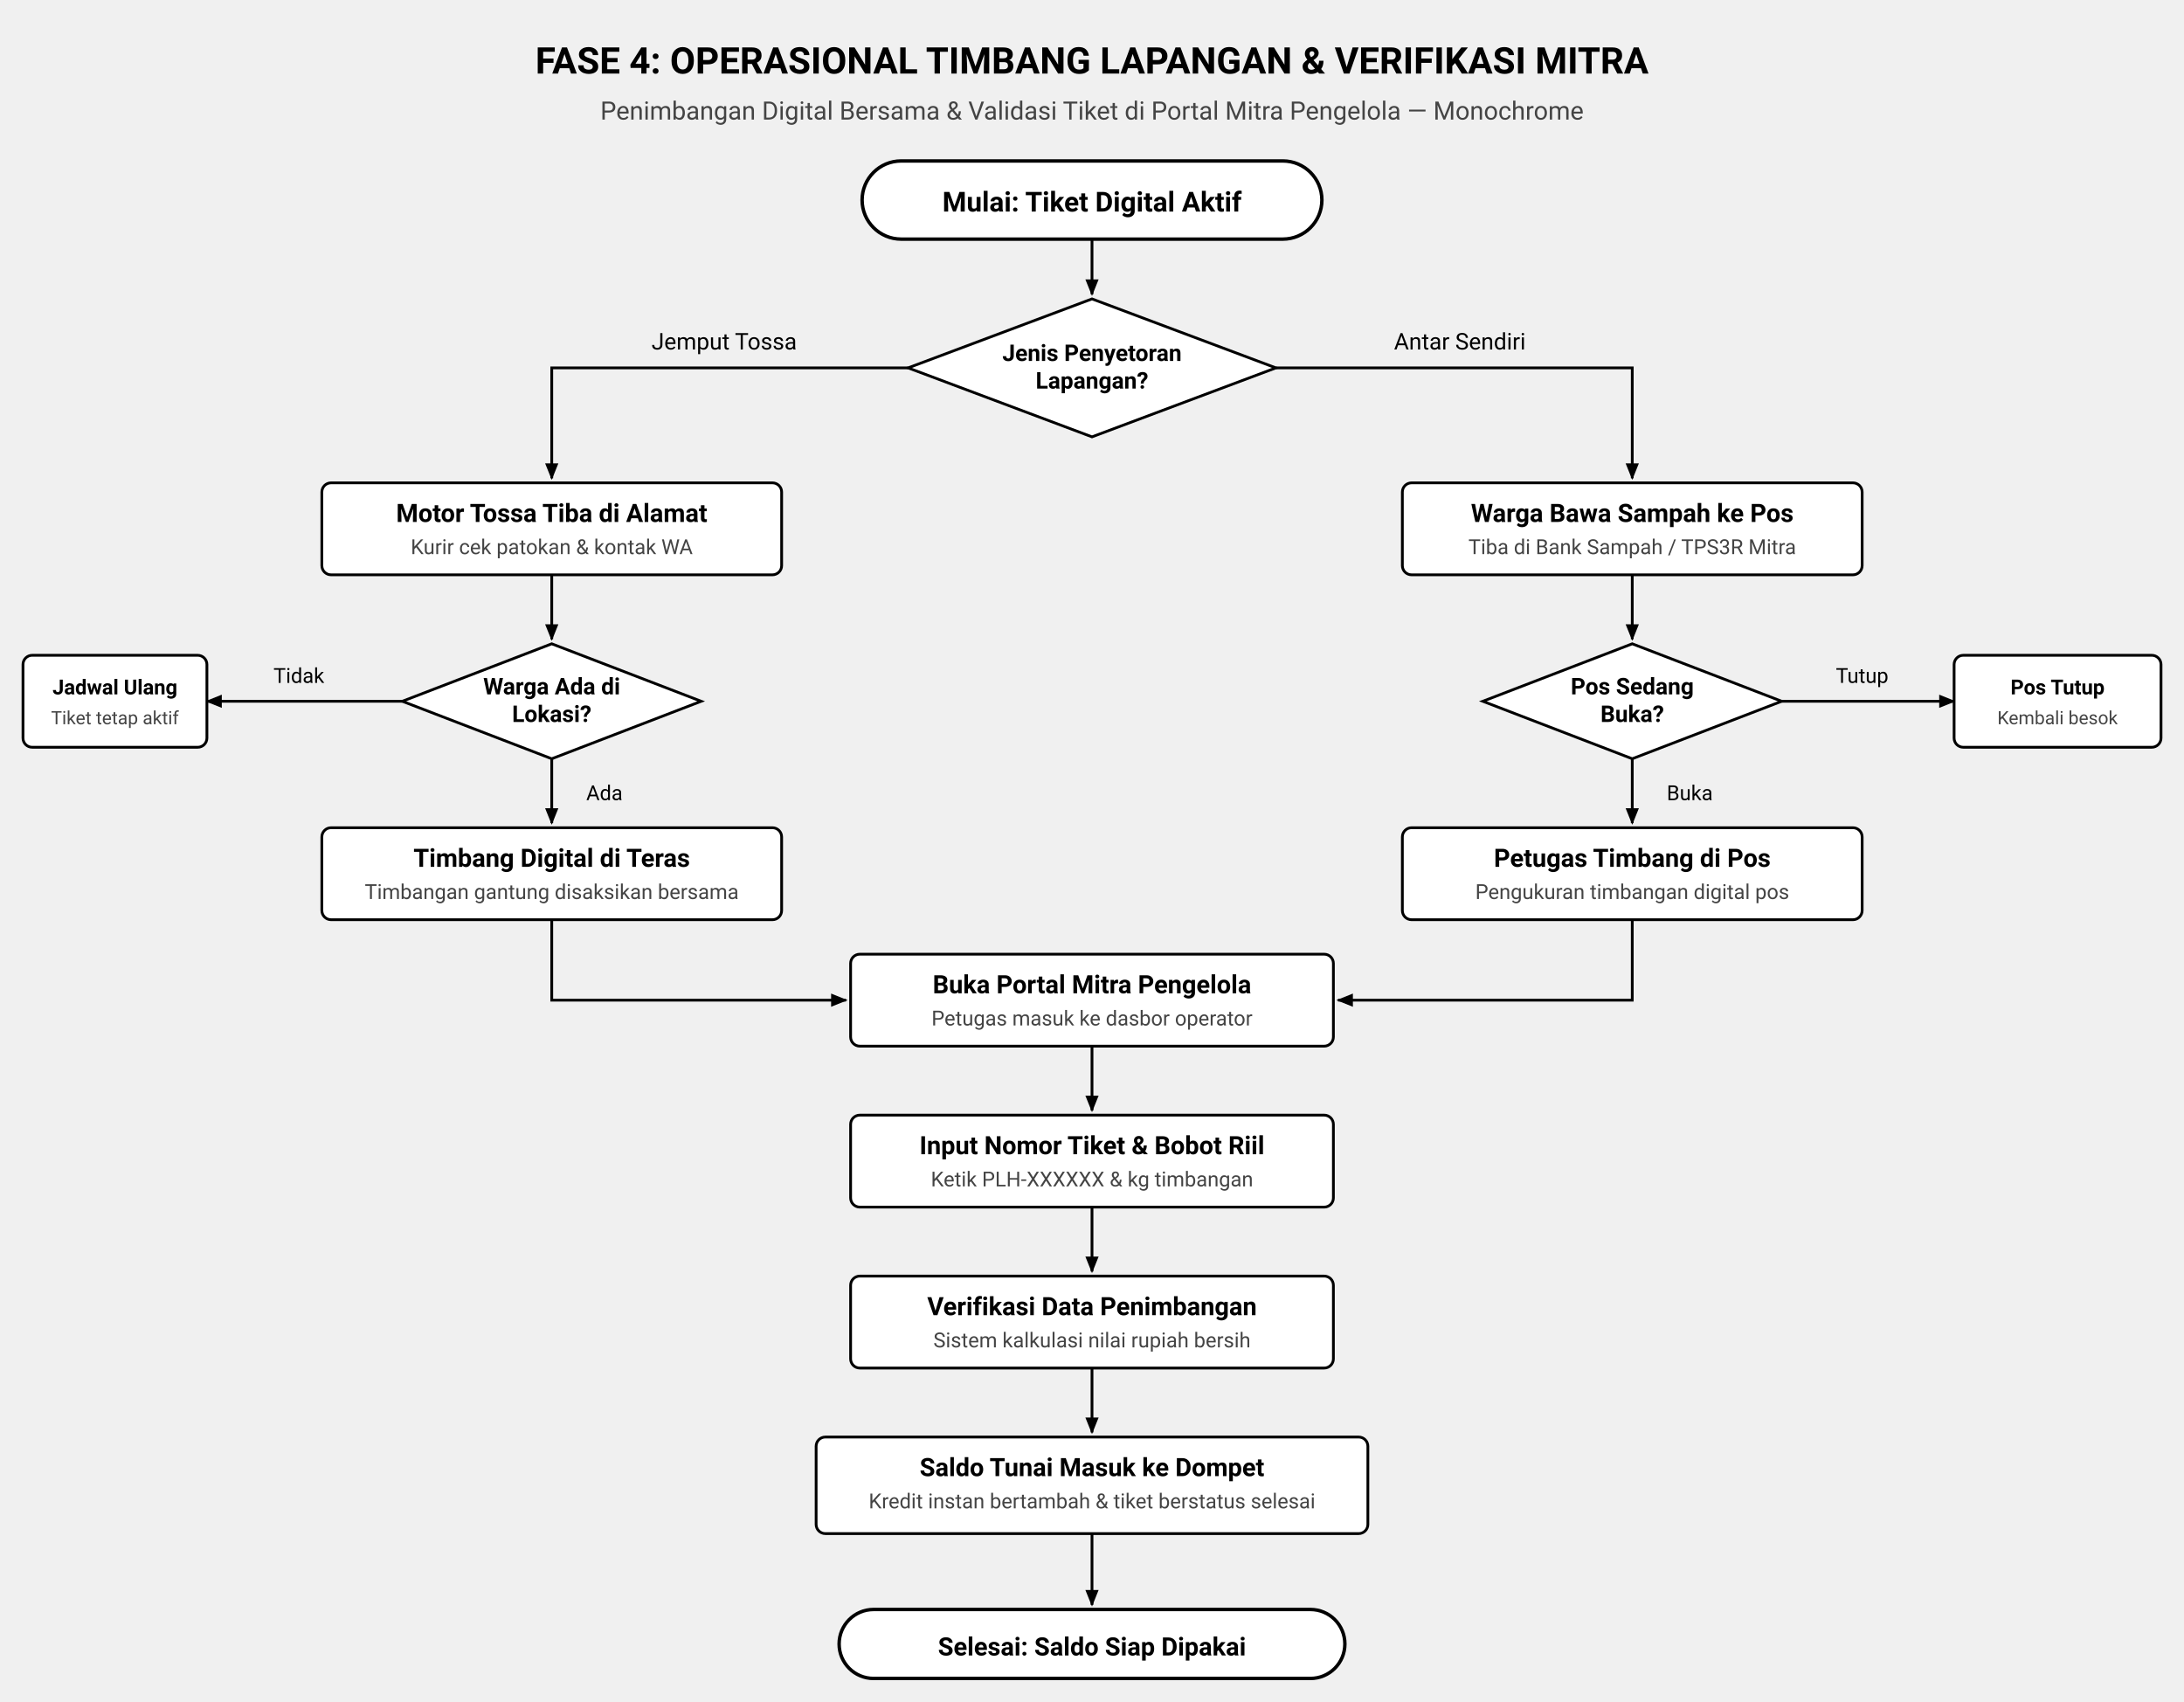
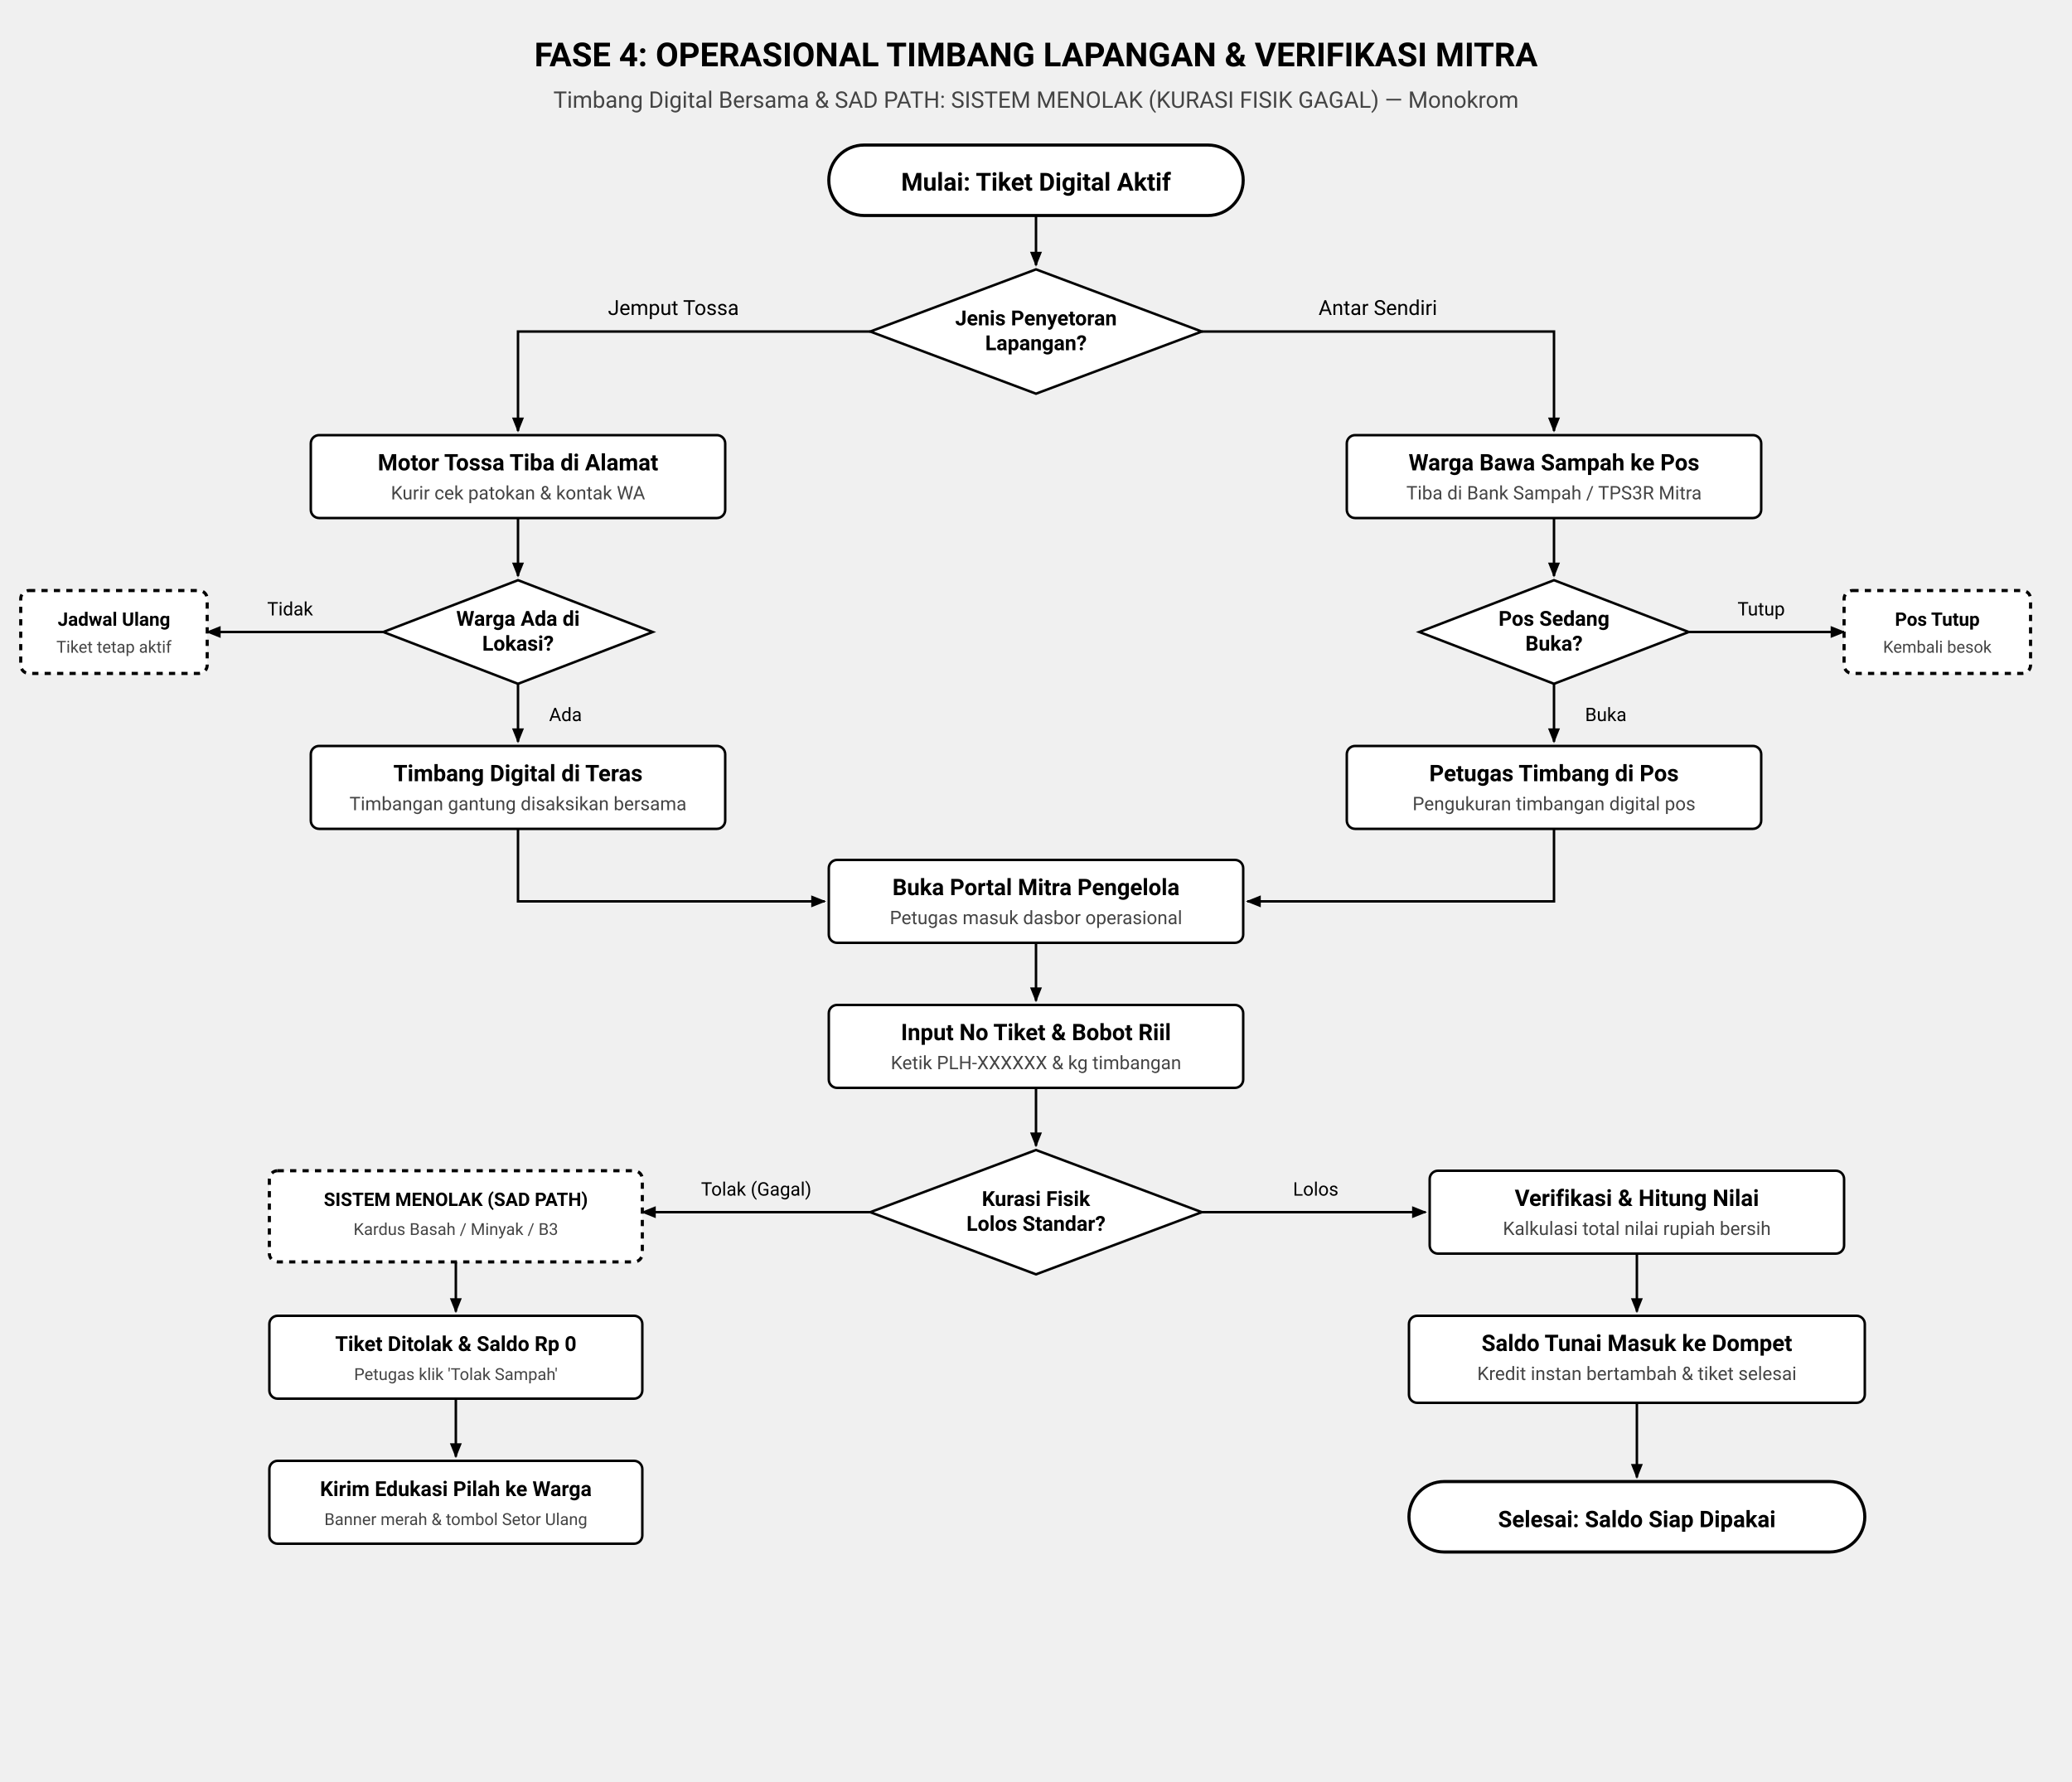
- <svg xmlns="http://www.w3.org/2000/svg" viewBox="0 0 950 740" width="950" height="740" style="background:#ffffff; font-family:-apple-system,BlinkMacSystemFont,'Segoe UI',Roboto,Helvetica,Arial,sans-serif;">
+ <svg xmlns="http://www.w3.org/2000/svg" viewBox="0 0 1000 860" width="1000" height="860" style="background:#ffffff; font-family:-apple-system,BlinkMacSystemFont,'Segoe UI',Roboto,Helvetica,Arial,sans-serif;">
  <defs>
    <marker id="arr" viewBox="0 0 10 10" refX="9" refY="5" markerWidth="6" markerHeight="6" orient="auto-start-reverse">
      <path d="M 0 1 L 10 5 L 0 9 z" fill="#000000" />
    </marker>
  </defs>
-   <text x="475" y="32" text-anchor="middle" font-size="16" font-weight="bold" fill="#000000">FASE 4: OPERASIONAL TIMBANG LAPANGAN &amp; VERIFIKASI MITRA</text>
-   <text x="475" y="52" text-anchor="middle" font-size="11" fill="#444444">Penimbangan Digital Bersama &amp; Validasi Tiket di Portal Mitra Pengelola — Monochrome</text>
-   <rect x="375" y="70" width="200" height="34" rx="17" fill="#ffffff" stroke="#000000" stroke-width="1.5" />
-   <text x="475" y="92" text-anchor="middle" font-size="12" font-weight="bold" fill="#000000">Mulai: Tiket Digital Aktif</text>
-   <line x1="475" y1="104" x2="475" y2="128" stroke="#000000" stroke-width="1.2" marker-end="url(#arr)" />
-   <polygon points="475,130 555,160 475,190 395,160" fill="#ffffff" stroke="#000000" stroke-width="1.2" />
-   <text x="475" y="157" text-anchor="middle" font-size="10" font-weight="bold" fill="#000000">Jenis Penyetoran</text>
-   <text x="475" y="169" text-anchor="middle" font-size="10" font-weight="bold" fill="#000000">Lapangan?</text>
-   <path d="M 395 160 L 240 160 L 240 208" fill="none" stroke="#000000" stroke-width="1.2" marker-end="url(#arr)" />
-   <text x="315" y="152" text-anchor="middle" font-size="10" fill="#000000">Jemput Tossa</text>
-   <rect x="140" y="210" width="200" height="40" rx="4" fill="#ffffff" stroke="#000000" stroke-width="1.2" />
-   <text x="240" y="227" text-anchor="middle" font-size="11" font-weight="bold" fill="#000000">Motor Tossa Tiba di Alamat</text>
-   <text x="240" y="241" text-anchor="middle" font-size="9" fill="#444444">Kurir cek patokan &amp; kontak WA</text>
-   <line x1="240" y1="250" x2="240" y2="278" stroke="#000000" stroke-width="1.2" marker-end="url(#arr)" />
-   <polygon points="240,280 305,305 240,330 175,305" fill="#ffffff" stroke="#000000" stroke-width="1.2" />
-   <text x="240" y="302" text-anchor="middle" font-size="10" font-weight="bold" fill="#000000">Warga Ada di</text>
-   <text x="240" y="314" text-anchor="middle" font-size="10" font-weight="bold" fill="#000000">Lokasi?</text>
-   <path d="M 175 305 L 90 305" fill="none" stroke="#000000" stroke-width="1.2" marker-end="url(#arr)" />
-   <text x="130" y="297" text-anchor="middle" font-size="9" fill="#000000">Tidak</text>
-   <rect x="10" y="285" width="80" height="40" rx="4" fill="#ffffff" stroke="#000000" stroke-width="1.2" />
-   <text x="50" y="302" text-anchor="middle" font-size="9" font-weight="bold" fill="#000000">Jadwal Ulang</text>
-   <text x="50" y="315" text-anchor="middle" font-size="8" fill="#444444">Tiket tetap aktif</text>
-   <line x1="240" y1="330" x2="240" y2="358" stroke="#000000" stroke-width="1.2" marker-end="url(#arr)" />
-   <text x="255" y="348" font-size="9" fill="#000000">Ada</text>
-   <rect x="140" y="360" width="200" height="40" rx="4" fill="#ffffff" stroke="#000000" stroke-width="1.2" />
-   <text x="240" y="377" text-anchor="middle" font-size="11" font-weight="bold" fill="#000000">Timbang Digital di Teras</text>
-   <text x="240" y="391" text-anchor="middle" font-size="9" fill="#444444">Timbangan gantung disaksikan bersama</text>
-   <path d="M 555 160 L 710 160 L 710 208" fill="none" stroke="#000000" stroke-width="1.2" marker-end="url(#arr)" />
-   <text x="635" y="152" text-anchor="middle" font-size="10" fill="#000000">Antar Sendiri</text>
-   <rect x="610" y="210" width="200" height="40" rx="4" fill="#ffffff" stroke="#000000" stroke-width="1.2" />
-   <text x="710" y="227" text-anchor="middle" font-size="11" font-weight="bold" fill="#000000">Warga Bawa Sampah ke Pos</text>
-   <text x="710" y="241" text-anchor="middle" font-size="9" fill="#444444">Tiba di Bank Sampah / TPS3R Mitra</text>
-   <line x1="710" y1="250" x2="710" y2="278" stroke="#000000" stroke-width="1.2" marker-end="url(#arr)" />
-   <polygon points="710,280 775,305 710,330 645,305" fill="#ffffff" stroke="#000000" stroke-width="1.2" />
-   <text x="710" y="302" text-anchor="middle" font-size="10" font-weight="bold" fill="#000000">Pos Sedang</text>
-   <text x="710" y="314" text-anchor="middle" font-size="10" font-weight="bold" fill="#000000">Buka?</text>
-   <path d="M 775 305 L 850 305" fill="none" stroke="#000000" stroke-width="1.2" marker-end="url(#arr)" />
-   <text x="810" y="297" text-anchor="middle" font-size="9" fill="#000000">Tutup</text>
-   <rect x="850" y="285" width="90" height="40" rx="4" fill="#ffffff" stroke="#000000" stroke-width="1.2" />
-   <text x="895" y="302" text-anchor="middle" font-size="9" font-weight="bold" fill="#000000">Pos Tutup</text>
-   <text x="895" y="315" text-anchor="middle" font-size="8" fill="#444444">Kembali besok</text>
-   <line x1="710" y1="330" x2="710" y2="358" stroke="#000000" stroke-width="1.2" marker-end="url(#arr)" />
-   <text x="725" y="348" font-size="9" fill="#000000">Buka</text>
-   <rect x="610" y="360" width="200" height="40" rx="4" fill="#ffffff" stroke="#000000" stroke-width="1.2" />
-   <text x="710" y="377" text-anchor="middle" font-size="11" font-weight="bold" fill="#000000">Petugas Timbang di Pos</text>
-   <text x="710" y="391" text-anchor="middle" font-size="9" fill="#444444">Pengukuran timbangan digital pos</text>
-   <path d="M 240 400 L 240 435 L 368 435" fill="none" stroke="#000000" stroke-width="1.2" marker-end="url(#arr)" />
-   <path d="M 710 400 L 710 435 L 582 435" fill="none" stroke="#000000" stroke-width="1.2" marker-end="url(#arr)" />
-   <rect x="370" y="415" width="210" height="40" rx="4" fill="#ffffff" stroke="#000000" stroke-width="1.2" />
-   <text x="475" y="432" text-anchor="middle" font-size="11" font-weight="bold" fill="#000000">Buka Portal Mitra Pengelola</text>
-   <text x="475" y="446" text-anchor="middle" font-size="9" fill="#444444">Petugas masuk ke dasbor operator</text>
-   <line x1="475" y1="455" x2="475" y2="483" stroke="#000000" stroke-width="1.2" marker-end="url(#arr)" />
-   <rect x="370" y="485" width="210" height="40" rx="4" fill="#ffffff" stroke="#000000" stroke-width="1.2" />
-   <text x="475" y="502" text-anchor="middle" font-size="11" font-weight="bold" fill="#000000">Input Nomor Tiket &amp; Bobot Riil</text>
-   <text x="475" y="516" text-anchor="middle" font-size="9" fill="#444444">Ketik PLH-XXXXXX &amp; kg timbangan</text>
-   <line x1="475" y1="525" x2="475" y2="553" stroke="#000000" stroke-width="1.2" marker-end="url(#arr)" />
-   <rect x="370" y="555" width="210" height="40" rx="4" fill="#ffffff" stroke="#000000" stroke-width="1.2" />
-   <text x="475" y="572" text-anchor="middle" font-size="11" font-weight="bold" fill="#000000">Verifikasi Data Penimbangan</text>
-   <text x="475" y="586" text-anchor="middle" font-size="9" fill="#444444">Sistem kalkulasi nilai rupiah bersih</text>
-   <line x1="475" y1="595" x2="475" y2="623" stroke="#000000" stroke-width="1.2" marker-end="url(#arr)" />
-   <rect x="355" y="625" width="240" height="42" rx="4" fill="#ffffff" stroke="#000000" stroke-width="1.2" />
-   <text x="475" y="642" text-anchor="middle" font-size="11" font-weight="bold" fill="#000000">Saldo Tunai Masuk ke Dompet</text>
-   <text x="475" y="656" text-anchor="middle" font-size="9" fill="#444444">Kredit instan bertambah &amp; tiket berstatus selesai</text>
-   <line x1="475" y1="667" x2="475" y2="698" stroke="#000000" stroke-width="1.2" marker-end="url(#arr)" />
-   <rect x="365" y="700" width="220" height="30" rx="15" fill="#ffffff" stroke="#000000" stroke-width="1.5" />
-   <text x="475" y="720" text-anchor="middle" font-size="11" font-weight="bold" fill="#000000">Selesai: Saldo Siap Dipakai</text>
+   <text x="500" y="32" text-anchor="middle" font-size="16" font-weight="bold" fill="#000000">FASE 4: OPERASIONAL TIMBANG LAPANGAN &amp; VERIFIKASI MITRA</text>
+   <text x="500" y="52" text-anchor="middle" font-size="11" fill="#444444">Timbang Digital Bersama &amp; SAD PATH: SISTEM MENOLAK (KURASI FISIK GAGAL) — Monokrom</text>
+   <rect x="400" y="70" width="200" height="34" rx="17" fill="#ffffff" stroke="#000000" stroke-width="1.5" />
+   <text x="500" y="92" text-anchor="middle" font-size="12" font-weight="bold" fill="#000000">Mulai: Tiket Digital Aktif</text>
+   <line x1="500" y1="104" x2="500" y2="128" stroke="#000000" stroke-width="1.2" marker-end="url(#arr)" />
+   <polygon points="500,130 580,160 500,190 420,160" fill="#ffffff" stroke="#000000" stroke-width="1.2" />
+   <text x="500" y="157" text-anchor="middle" font-size="10" font-weight="bold" fill="#000000">Jenis Penyetoran</text>
+   <text x="500" y="169" text-anchor="middle" font-size="10" font-weight="bold" fill="#000000">Lapangan?</text>
+   <path d="M 420 160 L 250 160 L 250 208" fill="none" stroke="#000000" stroke-width="1.2" marker-end="url(#arr)" />
+   <text x="325" y="152" text-anchor="middle" font-size="10" fill="#000000">Jemput Tossa</text>
+   <rect x="150" y="210" width="200" height="40" rx="4" fill="#ffffff" stroke="#000000" stroke-width="1.2" />
+   <text x="250" y="227" text-anchor="middle" font-size="11" font-weight="bold" fill="#000000">Motor Tossa Tiba di Alamat</text>
+   <text x="250" y="241" text-anchor="middle" font-size="9" fill="#444444">Kurir cek patokan &amp; kontak WA</text>
+   <line x1="250" y1="250" x2="250" y2="278" stroke="#000000" stroke-width="1.2" marker-end="url(#arr)" />
+   <polygon points="250,280 315,305 250,330 185,305" fill="#ffffff" stroke="#000000" stroke-width="1.2" />
+   <text x="250" y="302" text-anchor="middle" font-size="10" font-weight="bold" fill="#000000">Warga Ada di</text>
+   <text x="250" y="314" text-anchor="middle" font-size="10" font-weight="bold" fill="#000000">Lokasi?</text>
+   <path d="M 185 305 L 100 305" fill="none" stroke="#000000" stroke-width="1.2" marker-end="url(#arr)" />
+   <text x="140" y="297" text-anchor="middle" font-size="9" fill="#000000">Tidak</text>
+   <rect x="10" y="285" width="90" height="40" rx="4" fill="#ffffff" stroke="#000000" stroke-width="1.5" stroke-dasharray="3,3" />
+   <text x="55" y="302" text-anchor="middle" font-size="9" font-weight="bold" fill="#000000">Jadwal Ulang</text>
+   <text x="55" y="315" text-anchor="middle" font-size="8" fill="#444444">Tiket tetap aktif</text>
+   <line x1="250" y1="330" x2="250" y2="358" stroke="#000000" stroke-width="1.2" marker-end="url(#arr)" />
+   <text x="265" y="348" font-size="9" fill="#000000">Ada</text>
+   <rect x="150" y="360" width="200" height="40" rx="4" fill="#ffffff" stroke="#000000" stroke-width="1.2" />
+   <text x="250" y="377" text-anchor="middle" font-size="11" font-weight="bold" fill="#000000">Timbang Digital di Teras</text>
+   <text x="250" y="391" text-anchor="middle" font-size="9" fill="#444444">Timbangan gantung disaksikan bersama</text>
+   <path d="M 580 160 L 750 160 L 750 208" fill="none" stroke="#000000" stroke-width="1.2" marker-end="url(#arr)" />
+   <text x="665" y="152" text-anchor="middle" font-size="10" fill="#000000">Antar Sendiri</text>
+   <rect x="650" y="210" width="200" height="40" rx="4" fill="#ffffff" stroke="#000000" stroke-width="1.2" />
+   <text x="750" y="227" text-anchor="middle" font-size="11" font-weight="bold" fill="#000000">Warga Bawa Sampah ke Pos</text>
+   <text x="750" y="241" text-anchor="middle" font-size="9" fill="#444444">Tiba di Bank Sampah / TPS3R Mitra</text>
+   <line x1="750" y1="250" x2="750" y2="278" stroke="#000000" stroke-width="1.2" marker-end="url(#arr)" />
+   <polygon points="750,280 815,305 750,330 685,305" fill="#ffffff" stroke="#000000" stroke-width="1.2" />
+   <text x="750" y="302" text-anchor="middle" font-size="10" font-weight="bold" fill="#000000">Pos Sedang</text>
+   <text x="750" y="314" text-anchor="middle" font-size="10" font-weight="bold" fill="#000000">Buka?</text>
+   <path d="M 815 305 L 890 305" fill="none" stroke="#000000" stroke-width="1.2" marker-end="url(#arr)" />
+   <text x="850" y="297" text-anchor="middle" font-size="9" fill="#000000">Tutup</text>
+   <rect x="890" y="285" width="90" height="40" rx="4" fill="#ffffff" stroke="#000000" stroke-width="1.5" stroke-dasharray="3,3" />
+   <text x="935" y="302" text-anchor="middle" font-size="9" font-weight="bold" fill="#000000">Pos Tutup</text>
+   <text x="935" y="315" text-anchor="middle" font-size="8" fill="#444444">Kembali besok</text>
+   <line x1="750" y1="330" x2="750" y2="358" stroke="#000000" stroke-width="1.2" marker-end="url(#arr)" />
+   <text x="765" y="348" font-size="9" fill="#000000">Buka</text>
+   <rect x="650" y="360" width="200" height="40" rx="4" fill="#ffffff" stroke="#000000" stroke-width="1.2" />
+   <text x="750" y="377" text-anchor="middle" font-size="11" font-weight="bold" fill="#000000">Petugas Timbang di Pos</text>
+   <text x="750" y="391" text-anchor="middle" font-size="9" fill="#444444">Pengukuran timbangan digital pos</text>
+   <path d="M 250 400 L 250 435 L 398 435" fill="none" stroke="#000000" stroke-width="1.2" marker-end="url(#arr)" />
+   <path d="M 750 400 L 750 435 L 602 435" fill="none" stroke="#000000" stroke-width="1.2" marker-end="url(#arr)" />
+   <rect x="400" y="415" width="200" height="40" rx="4" fill="#ffffff" stroke="#000000" stroke-width="1.2" />
+   <text x="500" y="432" text-anchor="middle" font-size="11" font-weight="bold" fill="#000000">Buka Portal Mitra Pengelola</text>
+   <text x="500" y="446" text-anchor="middle" font-size="9" fill="#444444">Petugas masuk dasbor operasional</text>
+   <line x1="500" y1="455" x2="500" y2="483" stroke="#000000" stroke-width="1.2" marker-end="url(#arr)" />
+   <rect x="400" y="485" width="200" height="40" rx="4" fill="#ffffff" stroke="#000000" stroke-width="1.2" />
+   <text x="500" y="502" text-anchor="middle" font-size="11" font-weight="bold" fill="#000000">Input No Tiket &amp; Bobot Riil</text>
+   <text x="500" y="516" text-anchor="middle" font-size="9" fill="#444444">Ketik PLH-XXXXXX &amp; kg timbangan</text>
+   <line x1="500" y1="525" x2="500" y2="553" stroke="#000000" stroke-width="1.2" marker-end="url(#arr)" />
+   <polygon points="500,555 580,585 500,615 420,585" fill="#ffffff" stroke="#000000" stroke-width="1.2" />
+   <text x="500" y="582" text-anchor="middle" font-size="10" font-weight="bold" fill="#000000">Kurasi Fisik</text>
+   <text x="500" y="594" text-anchor="middle" font-size="10" font-weight="bold" fill="#000000">Lolos Standar?</text>
+   <path d="M 420 585 L 310 585" fill="none" stroke="#000000" stroke-width="1.2" marker-end="url(#arr)" />
+   <text x="365" y="577" text-anchor="middle" font-size="9" fill="#000000">Tolak (Gagal)</text>
+   <rect x="130" y="565" width="180" height="44" rx="4" fill="#ffffff" stroke="#000000" stroke-width="1.5" stroke-dasharray="3,3" />
+   <text x="220" y="582" text-anchor="middle" font-size="9" font-weight="bold" fill="#000000">SISTEM MENOLAK (SAD PATH)</text>
+   <text x="220" y="596" text-anchor="middle" font-size="8" fill="#444444">Kardus Basah / Minyak / B3</text>
+   <line x1="220" y1="609" x2="220" y2="633" stroke="#000000" stroke-width="1.2" marker-end="url(#arr)" />
+   <rect x="130" y="635" width="180" height="40" rx="4" fill="#ffffff" stroke="#000000" stroke-width="1.2" />
+   <text x="220" y="652" text-anchor="middle" font-size="10" font-weight="bold" fill="#000000">Tiket Ditolak &amp; Saldo Rp 0</text>
+   <text x="220" y="666" text-anchor="middle" font-size="8" fill="#444444">Petugas klik 'Tolak Sampah'</text>
+   <line x1="220" y1="675" x2="220" y2="703" stroke="#000000" stroke-width="1.2" marker-end="url(#arr)" />
+   <rect x="130" y="705" width="180" height="40" rx="4" fill="#ffffff" stroke="#000000" stroke-width="1.2" />
+   <text x="220" y="722" text-anchor="middle" font-size="10" font-weight="bold" fill="#000000">Kirim Edukasi Pilah ke Warga</text>
+   <text x="220" y="736" text-anchor="middle" font-size="8" fill="#444444">Banner merah &amp; tombol Setor Ulang</text>
+   <line x1="580" y1="585" x2="688" y2="585" stroke="#000000" stroke-width="1.2" marker-end="url(#arr)" />
+   <text x="635" y="577" text-anchor="middle" font-size="9" fill="#000000">Lolos</text>
+   <rect x="690" y="565" width="200" height="40" rx="4" fill="#ffffff" stroke="#000000" stroke-width="1.2" />
+   <text x="790" y="582" text-anchor="middle" font-size="11" font-weight="bold" fill="#000000">Verifikasi &amp; Hitung Nilai</text>
+   <text x="790" y="596" text-anchor="middle" font-size="9" fill="#444444">Kalkulasi total nilai rupiah bersih</text>
+   <line x1="790" y1="605" x2="790" y2="633" stroke="#000000" stroke-width="1.2" marker-end="url(#arr)" />
+   <rect x="680" y="635" width="220" height="42" rx="4" fill="#ffffff" stroke="#000000" stroke-width="1.2" />
+   <text x="790" y="652" text-anchor="middle" font-size="11" font-weight="bold" fill="#000000">Saldo Tunai Masuk ke Dompet</text>
+   <text x="790" y="666" text-anchor="middle" font-size="9" fill="#444444">Kredit instan bertambah &amp; tiket selesai</text>
+   <line x1="790" y1="677" x2="790" y2="713" stroke="#000000" stroke-width="1.2" marker-end="url(#arr)" />
+   <rect x="680" y="715" width="220" height="34" rx="17" fill="#ffffff" stroke="#000000" stroke-width="1.5" />
+   <text x="790" y="737" text-anchor="middle" font-size="11" font-weight="bold" fill="#000000">Selesai: Saldo Siap Dipakai</text>
</svg>
